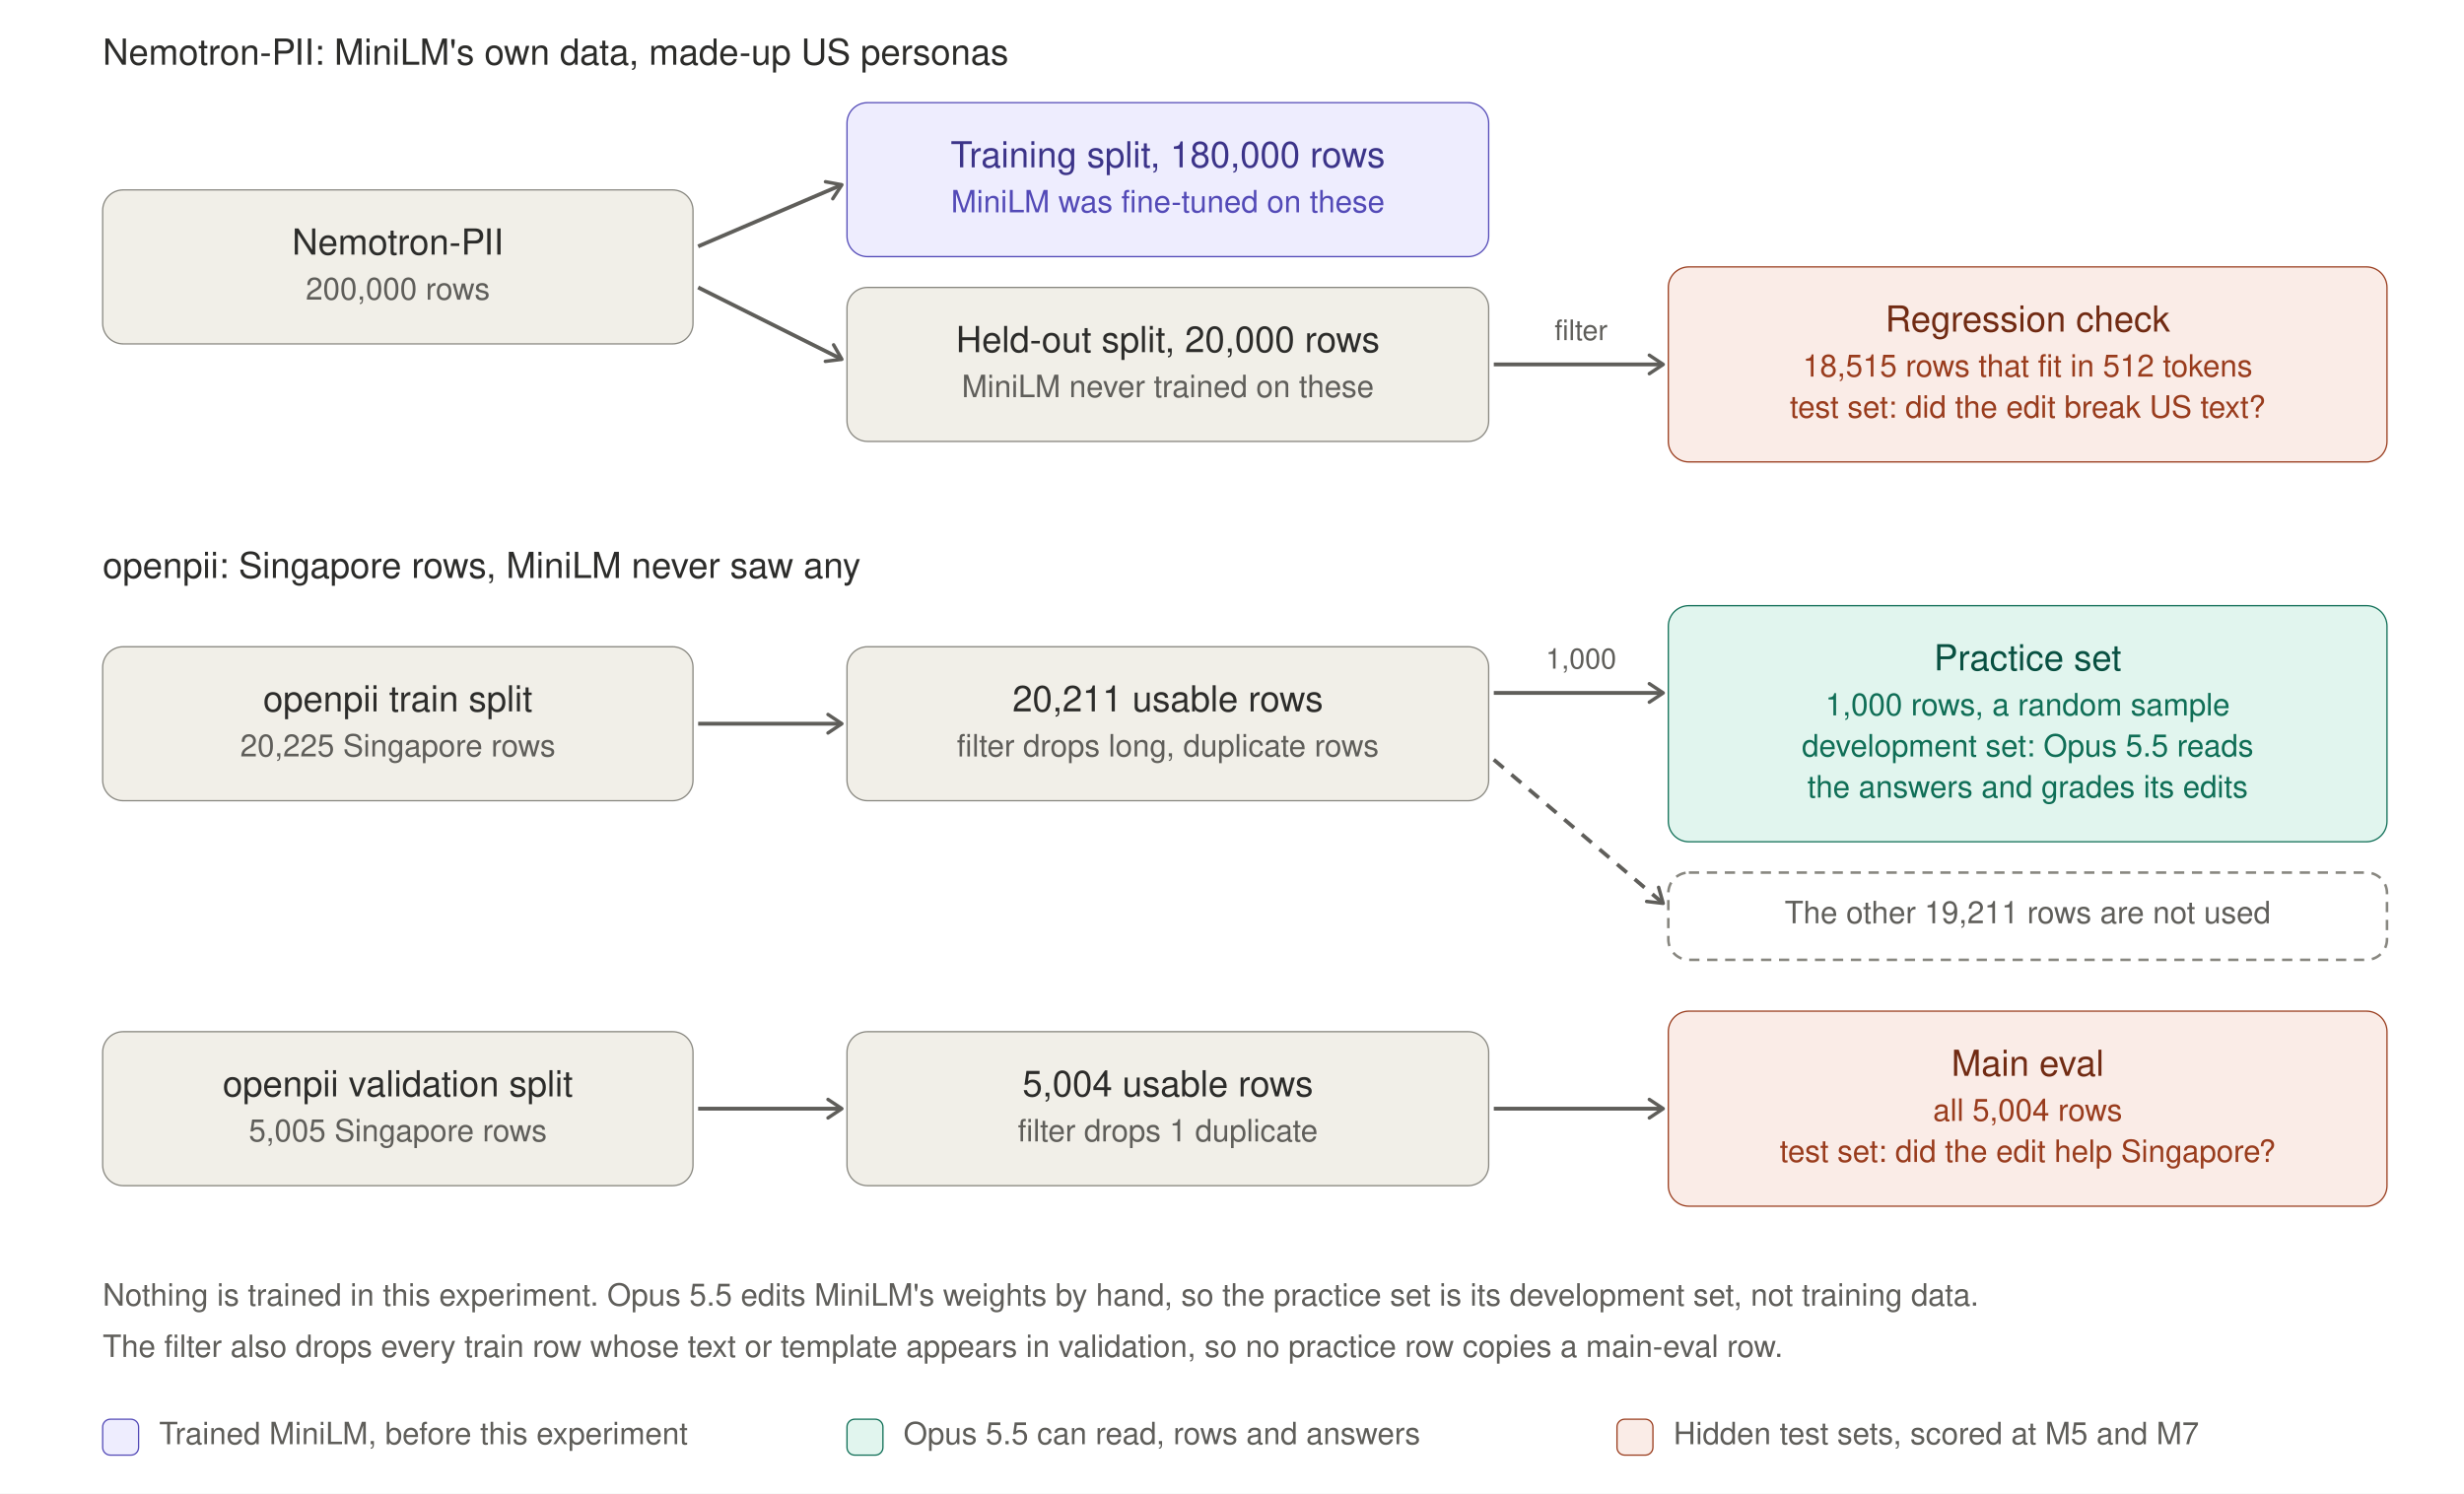
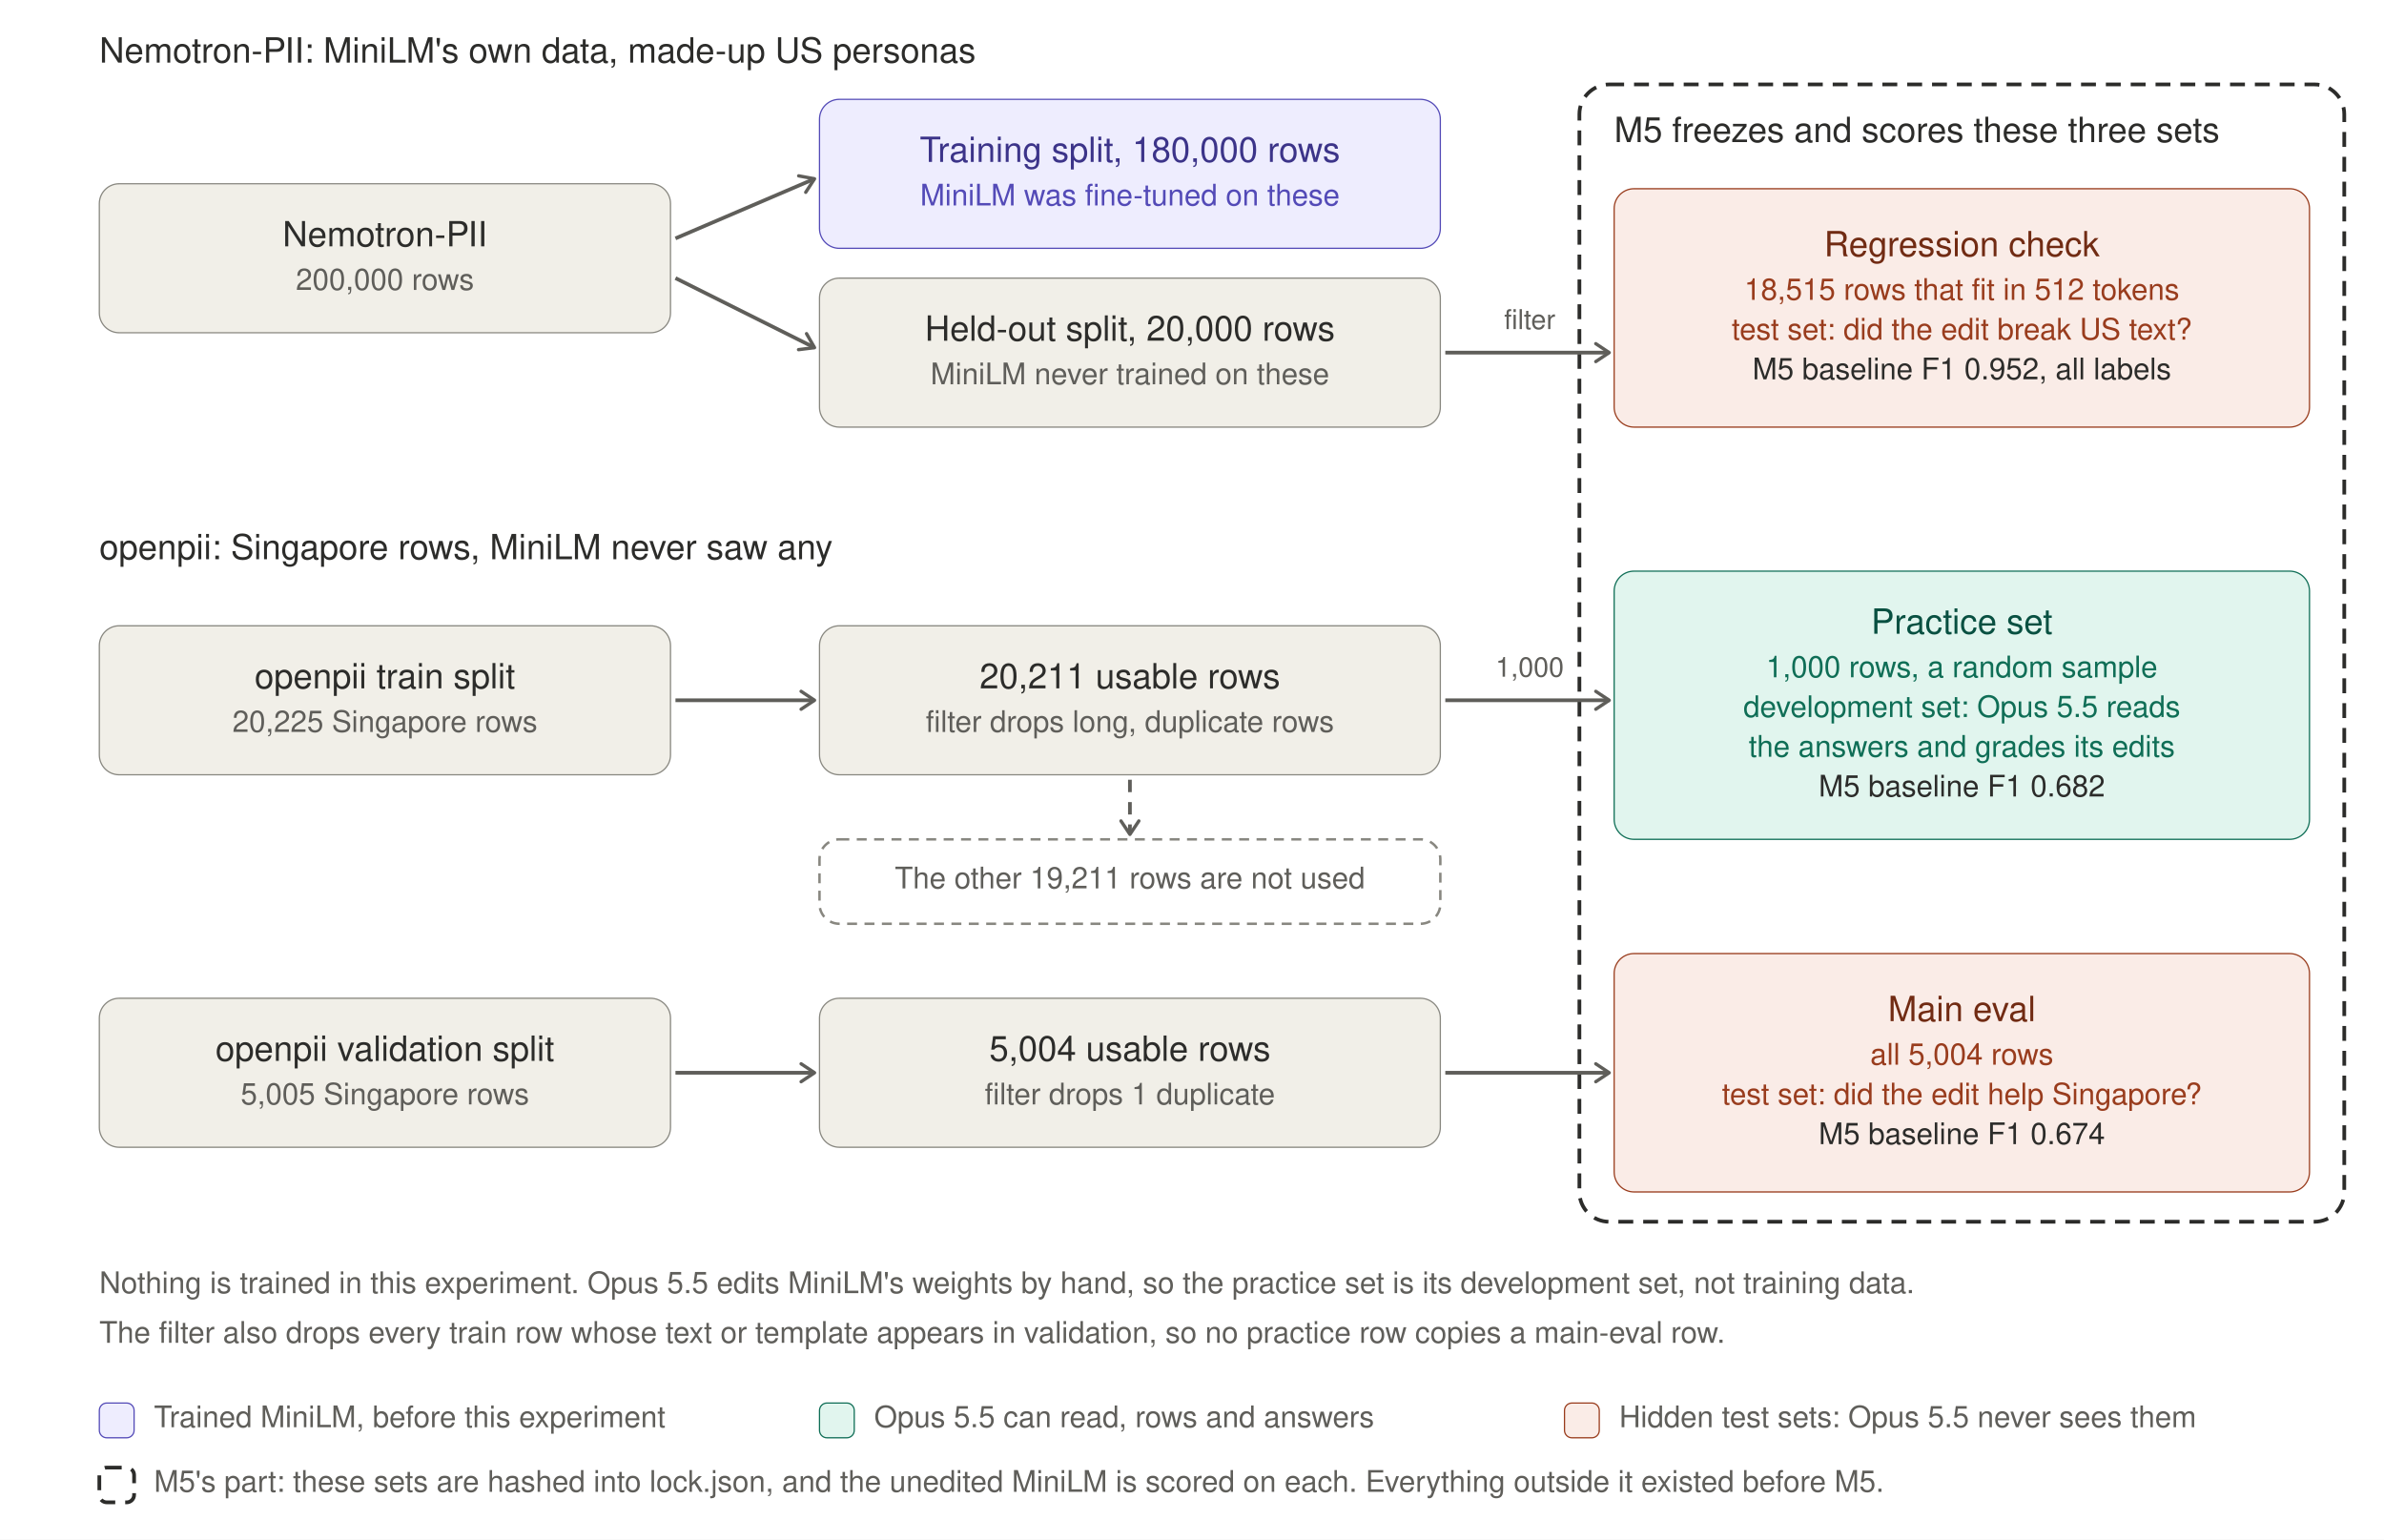
- <svg xmlns="http://www.w3.org/2000/svg" width="960" height="582" viewBox="0 0 960 582" role="img">
+ <svg xmlns="http://www.w3.org/2000/svg" width="960" height="620" viewBox="0 0 960 620" role="img">
  <style>
text { font-family: -apple-system, "Segoe UI", Helvetica, Arial, sans-serif; }
.th { font-size: 14px; font-weight: 500; fill: #2C2C2A; }
.ts { font-size: 12px; fill: #5F5E5A; }
.tl { font-size: 11px; fill: #5F5E5A; }
.mono { font-family: Menlo, Consolas, "DejaVu Sans Mono", monospace; font-size: 13px; fill: #2C2C2A; }
.box rect { fill: #F1EFE8; stroke: #888780; }
.arr { stroke: #5F5E5A; stroke-width: 1.5; fill: none; }
.c-teal rect, rect.c-teal { fill: #E1F5EE; stroke: #0F6E56; } .c-teal .th { fill: #085041; } .c-teal .ts { fill: #0F6E56; }
.c-coral rect, rect.c-coral { fill: #FAECE7; stroke: #993C1D; } .c-coral .th { fill: #712B13; } .c-coral .ts { fill: #993C1D; }
rect.sc { fill: #E1F5EE; stroke: #0F6E56; } text.sc { fill: #085041; font-weight: 500; }
rect.dr { fill: none; stroke: #888780; stroke-dasharray: 4 3; }
.c-purple rect { fill: #EEEDFE; stroke: #534AB7; } .c-purple .th { fill: #3C3489; } .c-purple .ts { fill: #534AB7; }
.card { fill: #FAFAF7; stroke: #E5E3DA; }
rect.tag { fill: #FBEAF0; stroke: #993556; }
.tv { font-size: 12px; font-weight: 500; fill: #2C2C2A; }
.ok { font-size: 12px; font-weight: 500; fill: #3B6D11; } .bad { font-size: 12px; font-weight: 500; fill: #A32D2D; }
</style>
  <defs>
    <marker id="arrow" viewBox="0 0 10 10" refX="8" refY="5" markerWidth="6" markerHeight="6" orient="auto-start-reverse">
      <path d="M2 1L8 5L2 9" fill="none" stroke="#5F5E5A" stroke-width="1.5" stroke-linecap="round" stroke-linejoin="round" />
    </marker>
  </defs>
-   <rect x="0" y="0" width="960" height="582" fill="#FFFFFF" />
+   <rect x="0" y="0" width="960" height="620" fill="#FFFFFF" />
+   <rect x="636" y="34" width="308" height="458" rx="12" fill="none" stroke="#2C2C2A" stroke-width="1.5" stroke-dasharray="6 4" />
+   <text class="th" x="650" y="54" text-anchor="start" dominant-baseline="central">M5 freezes and scores these three sets</text>
  <text class="th" x="40" y="22" text-anchor="start" dominant-baseline="central">Nemotron-PII: MiniLM's own data, made-up US personas</text>
  <g class="box">
    <rect x="40" y="74" width="230" height="60" rx="8" stroke-width="0.5" />
    <text class="th" x="155" y="96" text-anchor="middle" dominant-baseline="central">Nemotron-PII</text>
    <text class="ts" x="155" y="114" text-anchor="middle" dominant-baseline="central">200,000 rows</text>
  </g>
  <g class="c-purple">
    <rect x="330" y="40" width="250" height="60" rx="8" stroke-width="0.5" />
    <text class="th" x="455" y="62" text-anchor="middle" dominant-baseline="central">Training split, 180,000 rows</text>
    <text class="ts" x="455" y="80" text-anchor="middle" dominant-baseline="central">MiniLM was fine-tuned on these</text>
  </g>
  <g class="box">
    <rect x="330" y="112" width="250" height="60" rx="8" stroke-width="0.5" />
    <text class="th" x="455" y="134" text-anchor="middle" dominant-baseline="central">Held-out split, 20,000 rows</text>
    <text class="ts" x="455" y="152" text-anchor="middle" dominant-baseline="central">MiniLM never trained on these</text>
  </g>
  <path d="M272 96 L328 72" class="arr" marker-end="url(#arrow)" />
  <path d="M272 112 L328 140" class="arr" marker-end="url(#arrow)" />
  <g class="c-coral">
-     <rect x="650" y="104" width="280" height="76" rx="8" stroke-width="0.5" />
-     <text class="th" x="790" y="126" text-anchor="middle" dominant-baseline="central">Regression check</text>
-     <text class="ts" x="790" y="144" text-anchor="middle" dominant-baseline="central">18,515 rows that fit in 512 tokens</text>
-     <text class="ts" x="790" y="160" text-anchor="middle" dominant-baseline="central">test set: did the edit break US text?</text>
+     <rect x="650" y="76" width="280" height="96" rx="8" stroke-width="0.5" />
+     <text class="th" x="790" y="100" text-anchor="middle" dominant-baseline="central">Regression check</text>
+     <text class="ts" x="790" y="118" text-anchor="middle" dominant-baseline="central">18,515 rows that fit in 512 tokens</text>
+     <text class="ts" x="790" y="134" text-anchor="middle" dominant-baseline="central">test set: did the edit break US text?</text>
+     <text class="tv" x="790" y="150" text-anchor="middle" dominant-baseline="central">M5 baseline F1 0.952, all labels</text>
  </g>
  <path d="M582 142 L648 142" class="arr" marker-end="url(#arrow)" />
  <text class="tl" x="616" y="130" text-anchor="middle" dominant-baseline="central">filter</text>
  <text class="th" x="40" y="222" text-anchor="start" dominant-baseline="central">openpii: Singapore rows, MiniLM never saw any</text>
  <g class="box">
    <rect x="40" y="252" width="230" height="60" rx="8" stroke-width="0.5" />
    <text class="th" x="155" y="274" text-anchor="middle" dominant-baseline="central">openpii train split</text>
    <text class="ts" x="155" y="292" text-anchor="middle" dominant-baseline="central">20,225 Singapore rows</text>
  </g>
  <g class="box">
    <rect x="330" y="252" width="250" height="60" rx="8" stroke-width="0.5" />
    <text class="th" x="455" y="274" text-anchor="middle" dominant-baseline="central">20,211 usable rows</text>
    <text class="ts" x="455" y="292" text-anchor="middle" dominant-baseline="central">filter drops long, duplicate rows</text>
  </g>
  <path d="M272 282 L328 282" class="arr" marker-end="url(#arrow)" />
  <g class="c-teal">
-     <rect x="650" y="236" width="280" height="92" rx="8" stroke-width="0.5" />
-     <text class="th" x="790" y="258" text-anchor="middle" dominant-baseline="central">Practice set</text>
-     <text class="ts" x="790" y="276" text-anchor="middle" dominant-baseline="central">1,000 rows, a random sample</text>
-     <text class="ts" x="790" y="292" text-anchor="middle" dominant-baseline="central">development set: Opus 5.5 reads</text>
-     <text class="ts" x="790" y="308" text-anchor="middle" dominant-baseline="central">the answers and grades its edits</text>
+     <rect x="650" y="230" width="280" height="108" rx="8" stroke-width="0.5" />
+     <text class="th" x="790" y="252" text-anchor="middle" dominant-baseline="central">Practice set</text>
+     <text class="ts" x="790" y="270" text-anchor="middle" dominant-baseline="central">1,000 rows, a random sample</text>
+     <text class="ts" x="790" y="286" text-anchor="middle" dominant-baseline="central">development set: Opus 5.5 reads</text>
+     <text class="ts" x="790" y="302" text-anchor="middle" dominant-baseline="central">the answers and grades its edits</text>
+     <text class="tv" x="790" y="318" text-anchor="middle" dominant-baseline="central">M5 baseline F1 0.682</text>
  </g>
-   <path d="M582 270 L648 270" class="arr" marker-end="url(#arrow)" />
-   <text class="tl" x="616" y="258" text-anchor="middle" dominant-baseline="central">1,000</text>
-   <rect class="dr" x="650" y="340" width="280" height="34" rx="8" stroke-width="1" />
-   <text class="ts" x="790" y="357" text-anchor="middle" dominant-baseline="central">The other 19,211 rows are not used</text>
-   <path d="M582 296 L648 352" class="arr" stroke-dasharray="5 4" marker-end="url(#arrow)" />
+   <path d="M582 282 L648 282" class="arr" marker-end="url(#arrow)" />
+   <text class="tl" x="616" y="270" text-anchor="middle" dominant-baseline="central">1,000</text>
+   <rect class="dr" x="330" y="338" width="250" height="34" rx="8" stroke-width="1" />
+   <text class="ts" x="455" y="355" text-anchor="middle" dominant-baseline="central">The other 19,211 rows are not used</text>
+   <path d="M455 314 L455 336" class="arr" stroke-dasharray="5 4" marker-end="url(#arrow)" />
  <g class="box">
    <rect x="40" y="402" width="230" height="60" rx="8" stroke-width="0.5" />
    <text class="th" x="155" y="424" text-anchor="middle" dominant-baseline="central">openpii validation split</text>
    <text class="ts" x="155" y="442" text-anchor="middle" dominant-baseline="central">5,005 Singapore rows</text>
  </g>
  <g class="box">
    <rect x="330" y="402" width="250" height="60" rx="8" stroke-width="0.5" />
    <text class="th" x="455" y="424" text-anchor="middle" dominant-baseline="central">5,004 usable rows</text>
    <text class="ts" x="455" y="442" text-anchor="middle" dominant-baseline="central">filter drops 1 duplicate</text>
  </g>
  <path d="M272 432 L328 432" class="arr" marker-end="url(#arrow)" />
  <g class="c-coral">
-     <rect x="650" y="394" width="280" height="76" rx="8" stroke-width="0.5" />
-     <text class="th" x="790" y="416" text-anchor="middle" dominant-baseline="central">Main eval</text>
-     <text class="ts" x="790" y="434" text-anchor="middle" dominant-baseline="central">all 5,004 rows</text>
-     <text class="ts" x="790" y="450" text-anchor="middle" dominant-baseline="central">test set: did the edit help Singapore?</text>
+     <rect x="650" y="384" width="280" height="96" rx="8" stroke-width="0.5" />
+     <text class="th" x="790" y="408" text-anchor="middle" dominant-baseline="central">Main eval</text>
+     <text class="ts" x="790" y="426" text-anchor="middle" dominant-baseline="central">all 5,004 rows</text>
+     <text class="ts" x="790" y="442" text-anchor="middle" dominant-baseline="central">test set: did the edit help Singapore?</text>
+     <text class="tv" x="790" y="458" text-anchor="middle" dominant-baseline="central">M5 baseline F1 0.674</text>
  </g>
  <path d="M582 432 L648 432" class="arr" marker-end="url(#arrow)" />
-   <text class="ts" x="40" y="506" text-anchor="start" dominant-baseline="central">Nothing is trained in this experiment. Opus 5.5 edits MiniLM's weights by hand, so the practice set is its development set, not training data.</text>
-   <text class="ts" x="40" y="526" text-anchor="start" dominant-baseline="central">The filter also drops every train row whose text or template appears in validation, so no practice row copies a main-eval row.</text>
+   <text class="ts" x="40" y="518" text-anchor="start" dominant-baseline="central">Nothing is trained in this experiment. Opus 5.5 edits MiniLM's weights by hand, so the practice set is its development set, not training data.</text>
+   <text class="ts" x="40" y="538" text-anchor="start" dominant-baseline="central">The filter also drops every train row whose text or template appears in validation, so no practice row copies a main-eval row.</text>
  <g class="c-purple">
-     <rect x="40" y="553" width="14" height="14" rx="3" stroke-width="0.5" />
+     <rect x="40" y="565" width="14" height="14" rx="3" stroke-width="0.5" />
  </g>
-   <text class="ts" x="62" y="560" text-anchor="start" dominant-baseline="central">Trained MiniLM, before this experiment</text>
+   <text class="ts" x="62" y="572" text-anchor="start" dominant-baseline="central">Trained MiniLM, before this experiment</text>
  <g class="c-teal">
-     <rect x="330" y="553" width="14" height="14" rx="3" stroke-width="0.5" />
+     <rect x="330" y="565" width="14" height="14" rx="3" stroke-width="0.5" />
  </g>
-   <text class="ts" x="352" y="560" text-anchor="start" dominant-baseline="central">Opus 5.5 can read, rows and answers</text>
+   <text class="ts" x="352" y="572" text-anchor="start" dominant-baseline="central">Opus 5.5 can read, rows and answers</text>
  <g class="c-coral">
-     <rect x="630" y="553" width="14" height="14" rx="3" stroke-width="0.5" />
+     <rect x="630" y="565" width="14" height="14" rx="3" stroke-width="0.5" />
  </g>
-   <text class="ts" x="652" y="560" text-anchor="start" dominant-baseline="central">Hidden test sets, scored at M5 and M7</text>
+   <text class="ts" x="652" y="572" text-anchor="start" dominant-baseline="central">Hidden test sets: Opus 5.5 never sees them</text>
+   <rect x="40" y="591" width="14" height="14" rx="3" fill="none" stroke="#2C2C2A" stroke-width="1.5" stroke-dasharray="6 4" />
+   <text class="ts" x="62" y="598" text-anchor="start" dominant-baseline="central">M5's part: these sets are hashed into lock.json, and the unedited MiniLM is scored on each. Everything outside it existed before M5.</text>
</svg>
